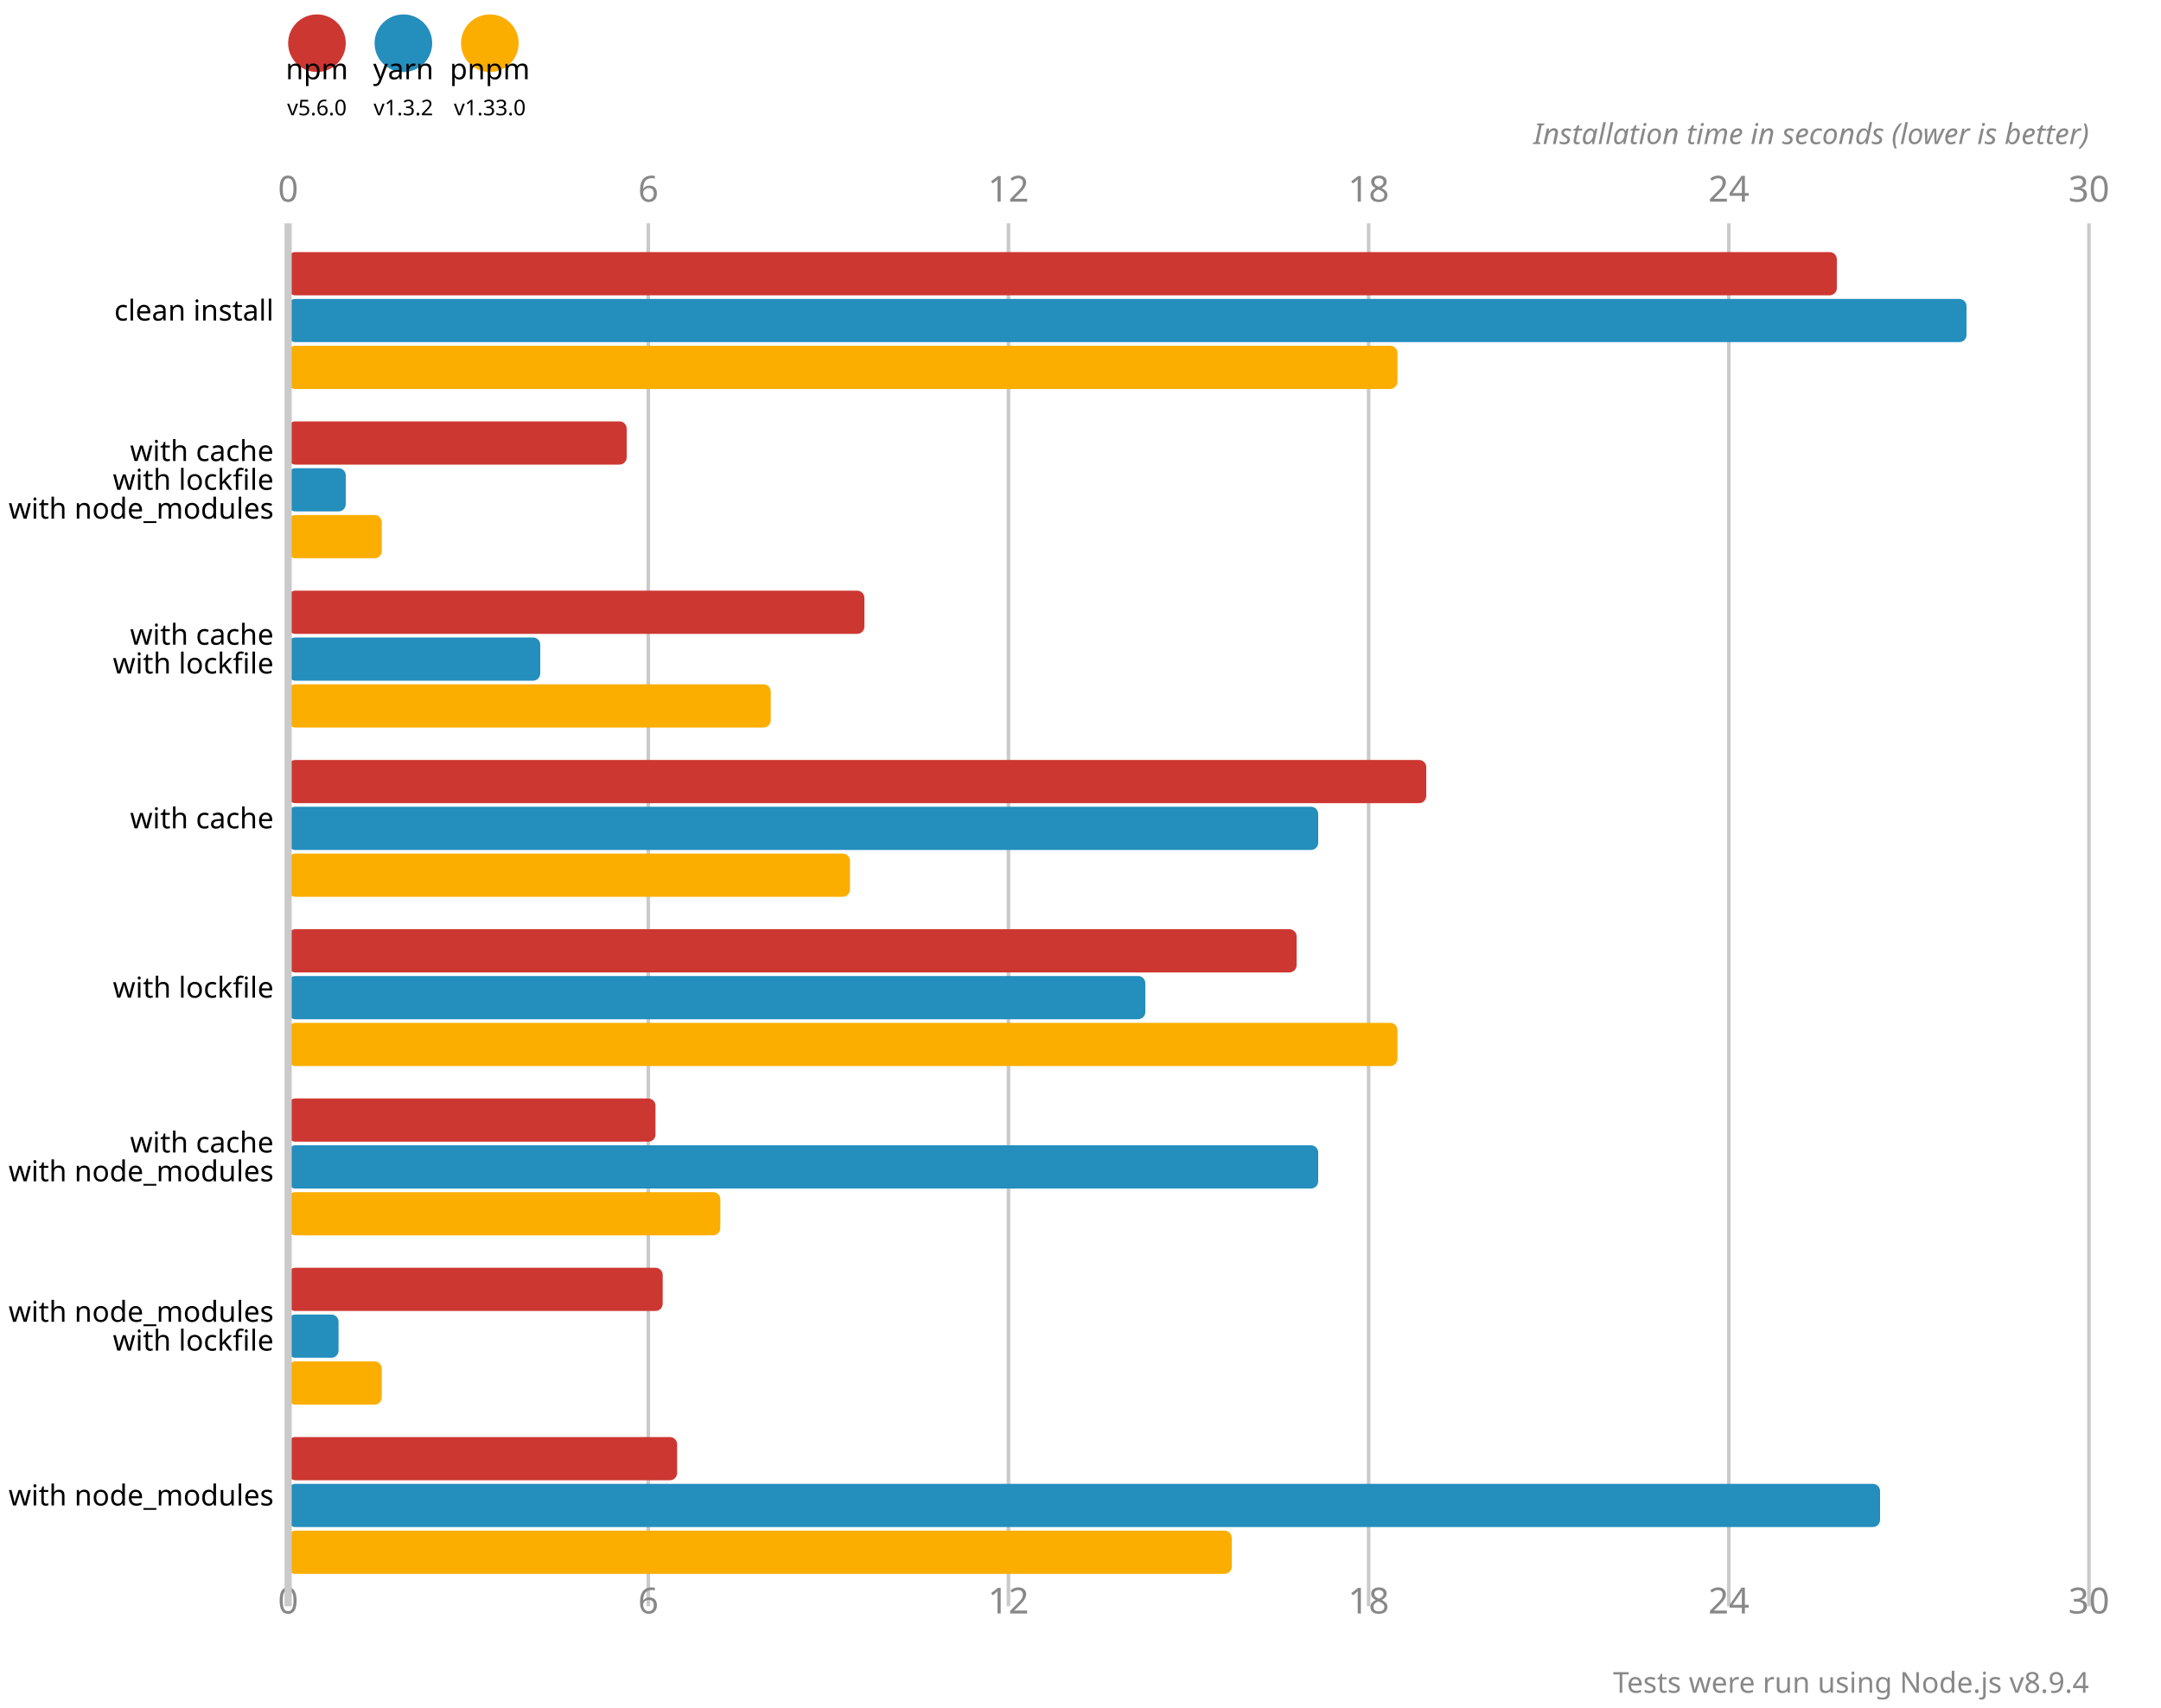
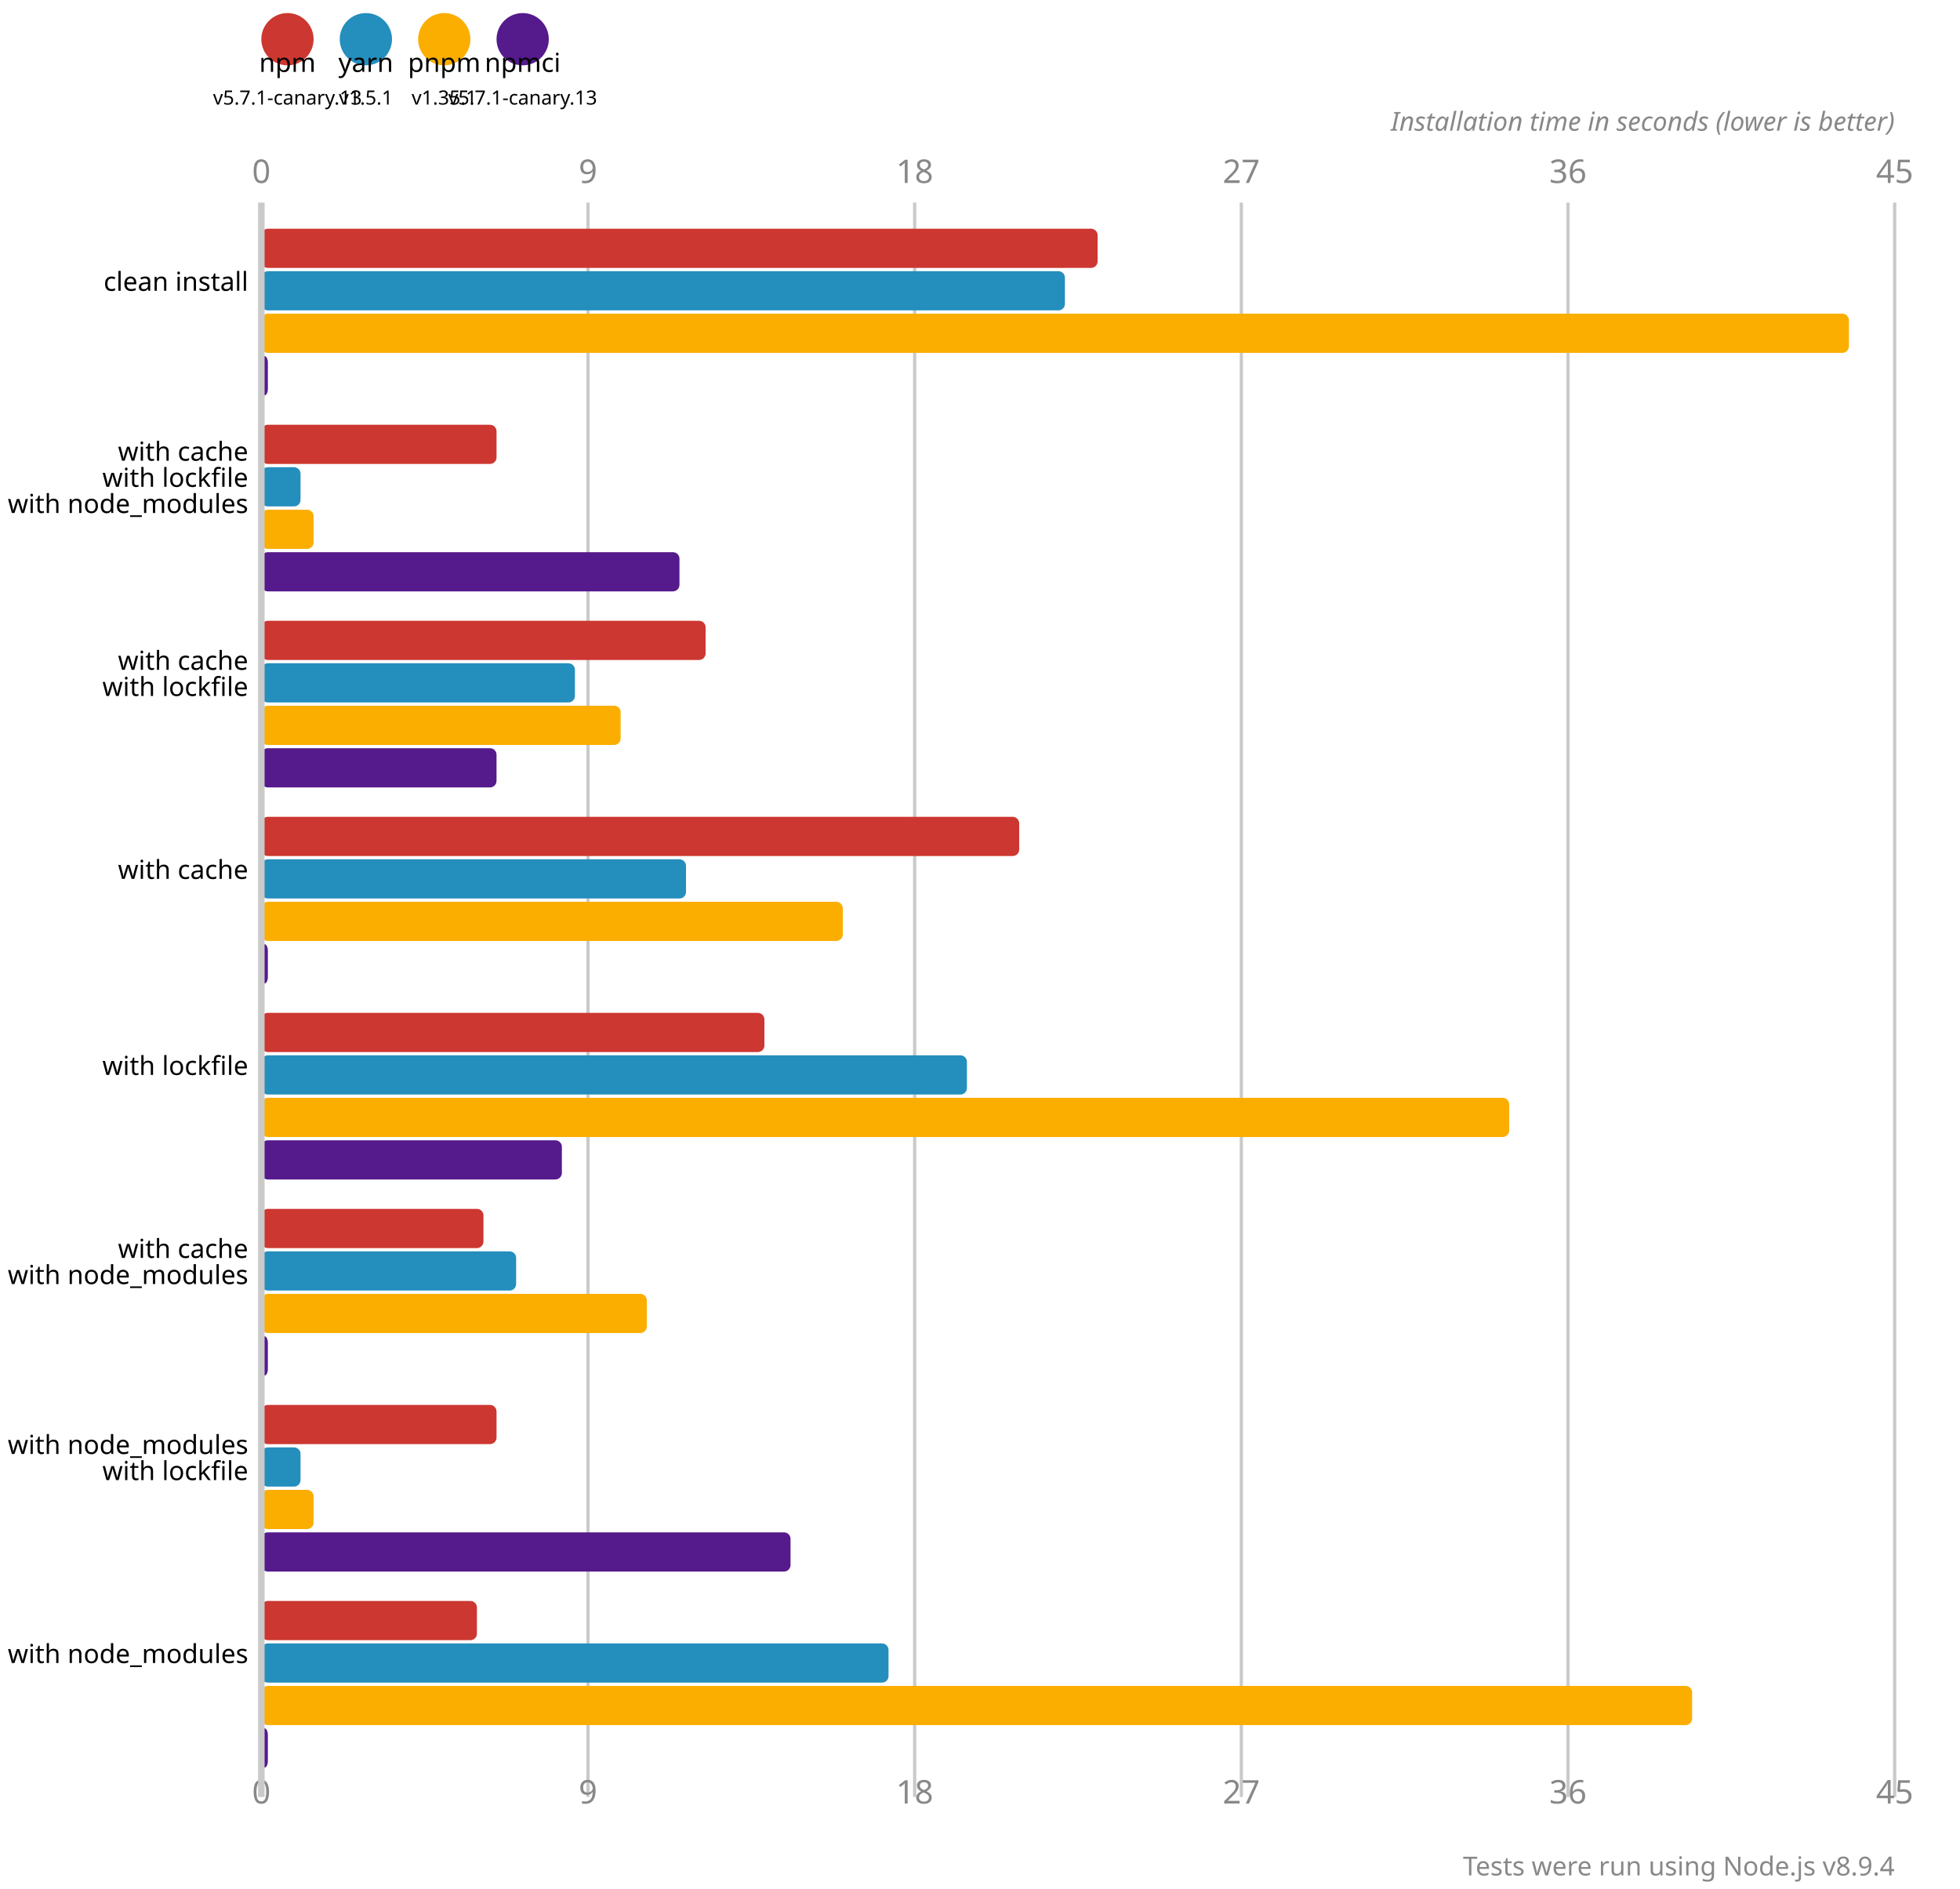
- <svg xmlns="http://www.w3.org/2000/svg" version="1.1" viewBox="0 0 300 237">
+ <svg xmlns="http://www.w3.org/2000/svg" version="1.1" viewBox="0 0 300 289">
  <circle cx="44" cy="6" r="4" fill="#cd3731" />
  <text x="44" y="11" font-size="4" font-family="system-ui" alignment-baseline="hanging" text-anchor="middle">npm</text>
-   <text x="44" y="16" font-size="3" font-family="system-ui" alignment-baseline="hanging" text-anchor="middle">v5.6.0</text>
+   <text x="44" y="16" font-size="3" font-family="system-ui" alignment-baseline="hanging" text-anchor="middle">v5.7.1-canary.13</text>
  <circle cx="56" cy="6" r="4" fill="#248ebd" />
  <text x="56" y="11" font-size="4" font-family="system-ui" alignment-baseline="hanging" text-anchor="middle">yarn</text>
-   <text x="56" y="16" font-size="3" font-family="system-ui" alignment-baseline="hanging" text-anchor="middle">v1.3.2</text>
+   <text x="56" y="16" font-size="3" font-family="system-ui" alignment-baseline="hanging" text-anchor="middle">v1.5.1</text>
  <circle cx="68" cy="6" r="4" fill="#fbae00" />
  <text x="68" y="11" font-size="4" font-family="system-ui" alignment-baseline="hanging" text-anchor="middle">pnpm</text>
-   <text x="68" y="16" font-size="3" font-family="system-ui" alignment-baseline="hanging" text-anchor="middle">v1.33.0</text>
+   <text x="68" y="16" font-size="3" font-family="system-ui" alignment-baseline="hanging" text-anchor="middle">v1.35.1</text>
+   <circle cx="80" cy="6" r="4" fill="#551a8b" />
+   <text x="80" y="11" font-size="4" font-family="system-ui" alignment-baseline="hanging" text-anchor="middle">npmci</text>
+   <text x="80" y="16" font-size="3" font-family="system-ui" alignment-baseline="hanging" text-anchor="middle">v5.7.1-canary.13</text>
  <text x="40" y="28" fill="#888" font-size="5" font-family="system-ui" text-anchor="middle">0</text>
-   <text x="40" y="224" fill="#888" font-size="5" font-family="system-ui" text-anchor="middle" alignment-baseline="hanging">0</text>
-   <line x1="90" y1="31" x2="90" y2="223" stroke-width="0.5" stroke="#cacaca" />
-   <text x="90" y="28" fill="#888" font-size="5" font-family="system-ui" text-anchor="middle">6</text>
-   <text x="90" y="224" fill="#888" font-size="5" font-family="system-ui" text-anchor="middle" alignment-baseline="hanging">6</text>
-   <line x1="140" y1="31" x2="140" y2="223" stroke-width="0.5" stroke="#cacaca" />
-   <text x="140" y="28" fill="#888" font-size="5" font-family="system-ui" text-anchor="middle">12</text>
-   <text x="140" y="224" fill="#888" font-size="5" font-family="system-ui" text-anchor="middle" alignment-baseline="hanging">12</text>
-   <line x1="190" y1="31" x2="190" y2="223" stroke-width="0.5" stroke="#cacaca" />
-   <text x="190" y="28" fill="#888" font-size="5" font-family="system-ui" text-anchor="middle">18</text>
-   <text x="190" y="224" fill="#888" font-size="5" font-family="system-ui" text-anchor="middle" alignment-baseline="hanging">18</text>
-   <line x1="240" y1="31" x2="240" y2="223" stroke-width="0.5" stroke="#cacaca" />
-   <text x="240" y="28" fill="#888" font-size="5" font-family="system-ui" text-anchor="middle">24</text>
-   <text x="240" y="224" fill="#888" font-size="5" font-family="system-ui" text-anchor="middle" alignment-baseline="hanging">24</text>
-   <line x1="290" y1="31" x2="290" y2="223" stroke-width="0.5" stroke="#cacaca" />
-   <text x="290" y="28" fill="#888" font-size="5" font-family="system-ui" text-anchor="middle">30</text>
-   <text x="290" y="224" fill="#888" font-size="5" font-family="system-ui" text-anchor="middle" alignment-baseline="hanging">30</text>
+   <text x="40" y="276" fill="#888" font-size="5" font-family="system-ui" text-anchor="middle" alignment-baseline="hanging">0</text>
+   <line x1="90" y1="31" x2="90" y2="275" stroke-width="0.5" stroke="#cacaca" />
+   <text x="90" y="28" fill="#888" font-size="5" font-family="system-ui" text-anchor="middle">9</text>
+   <text x="90" y="276" fill="#888" font-size="5" font-family="system-ui" text-anchor="middle" alignment-baseline="hanging">9</text>
+   <line x1="140" y1="31" x2="140" y2="275" stroke-width="0.5" stroke="#cacaca" />
+   <text x="140" y="28" fill="#888" font-size="5" font-family="system-ui" text-anchor="middle">18</text>
+   <text x="140" y="276" fill="#888" font-size="5" font-family="system-ui" text-anchor="middle" alignment-baseline="hanging">18</text>
+   <line x1="190" y1="31" x2="190" y2="275" stroke-width="0.5" stroke="#cacaca" />
+   <text x="190" y="28" fill="#888" font-size="5" font-family="system-ui" text-anchor="middle">27</text>
+   <text x="190" y="276" fill="#888" font-size="5" font-family="system-ui" text-anchor="middle" alignment-baseline="hanging">27</text>
+   <line x1="240" y1="31" x2="240" y2="275" stroke-width="0.5" stroke="#cacaca" />
+   <text x="240" y="28" fill="#888" font-size="5" font-family="system-ui" text-anchor="middle">36</text>
+   <text x="240" y="276" fill="#888" font-size="5" font-family="system-ui" text-anchor="middle" alignment-baseline="hanging">36</text>
+   <line x1="290" y1="31" x2="290" y2="275" stroke-width="0.5" stroke="#cacaca" />
+   <text x="290" y="28" fill="#888" font-size="5" font-family="system-ui" text-anchor="middle">45</text>
+   <text x="290" y="276" fill="#888" font-size="5" font-family="system-ui" text-anchor="middle" alignment-baseline="hanging">45</text>
  <text x="290" y="20" font-size="4" font-family="system-ui" font-style="italic" text-anchor="end" fill="#888">Installation time in seconds (lower is better)</text>
-   <rect x="40" y="35" width="215" height="6" fill="#cd3731" rx="1" ry="1" />
-   <rect x="40" y="41.5" width="233" height="6" fill="#248ebd" rx="1" ry="1" />
-   <rect x="40" y="48" width="154" height="6" fill="#fbae00" rx="1" ry="1" />
-   <rect x="40" y="58.5" width="47" height="6" fill="#cd3731" rx="1" ry="1" />
-   <rect x="40" y="65" width="8" height="6" fill="#248ebd" rx="1" ry="1" />
-   <rect x="40" y="71.5" width="13" height="6" fill="#fbae00" rx="1" ry="1" />
-   <rect x="40" y="82" width="80" height="6" fill="#cd3731" rx="1" ry="1" />
-   <rect x="40" y="88.5" width="35" height="6" fill="#248ebd" rx="1" ry="1" />
-   <rect x="40" y="95" width="67" height="6" fill="#fbae00" rx="1" ry="1" />
-   <rect x="40" y="105.5" width="158" height="6" fill="#cd3731" rx="1" ry="1" />
-   <rect x="40" y="112" width="143" height="6" fill="#248ebd" rx="1" ry="1" />
-   <rect x="40" y="118.5" width="78" height="6" fill="#fbae00" rx="1" ry="1" />
-   <rect x="40" y="129" width="140" height="6" fill="#cd3731" rx="1" ry="1" />
-   <rect x="40" y="135.5" width="119" height="6" fill="#248ebd" rx="1" ry="1" />
-   <rect x="40" y="142" width="154" height="6" fill="#fbae00" rx="1" ry="1" />
-   <rect x="40" y="152.5" width="51" height="6" fill="#cd3731" rx="1" ry="1" />
-   <rect x="40" y="159" width="143" height="6" fill="#248ebd" rx="1" ry="1" />
-   <rect x="40" y="165.5" width="60" height="6" fill="#fbae00" rx="1" ry="1" />
-   <rect x="40" y="176" width="52" height="6" fill="#cd3731" rx="1" ry="1" />
-   <rect x="40" y="182.5" width="7" height="6" fill="#248ebd" rx="1" ry="1" />
-   <rect x="40" y="189" width="13" height="6" fill="#fbae00" rx="1" ry="1" />
-   <rect x="40" y="199.5" width="54" height="6" fill="#cd3731" rx="1" ry="1" />
-   <rect x="40" y="206" width="221" height="6" fill="#248ebd" rx="1" ry="1" />
-   <rect x="40" y="212.5" width="131" height="6" fill="#fbae00" rx="1" ry="1" />
-   <line x1="40" y1="31" x2="40" y2="223" stroke-width="1" stroke="#cacaca" />
+   <rect x="40" y="35" width="128" height="6" fill="#cd3731" rx="1" ry="1" />
+   <rect x="40" y="41.5" width="123" height="6" fill="#248ebd" rx="1" ry="1" />
+   <rect x="40" y="48" width="243" height="6" fill="#fbae00" rx="1" ry="1" />
+   <rect x="40" y="54.5" width="1" height="6" fill="#551a8b" rx="1" ry="1" />
+   <rect x="40" y="65" width="36" height="6" fill="#cd3731" rx="1" ry="1" />
+   <rect x="40" y="71.5" width="6" height="6" fill="#248ebd" rx="1" ry="1" />
+   <rect x="40" y="78" width="8" height="6" fill="#fbae00" rx="1" ry="1" />
+   <rect x="40" y="84.5" width="64" height="6" fill="#551a8b" rx="1" ry="1" />
+   <rect x="40" y="95" width="68" height="6" fill="#cd3731" rx="1" ry="1" />
+   <rect x="40" y="101.5" width="48" height="6" fill="#248ebd" rx="1" ry="1" />
+   <rect x="40" y="108" width="55" height="6" fill="#fbae00" rx="1" ry="1" />
+   <rect x="40" y="114.5" width="36" height="6" fill="#551a8b" rx="1" ry="1" />
+   <rect x="40" y="125" width="116" height="6" fill="#cd3731" rx="1" ry="1" />
+   <rect x="40" y="131.5" width="65" height="6" fill="#248ebd" rx="1" ry="1" />
+   <rect x="40" y="138" width="89" height="6" fill="#fbae00" rx="1" ry="1" />
+   <rect x="40" y="144.5" width="1" height="6" fill="#551a8b" rx="1" ry="1" />
+   <rect x="40" y="155" width="77" height="6" fill="#cd3731" rx="1" ry="1" />
+   <rect x="40" y="161.5" width="108" height="6" fill="#248ebd" rx="1" ry="1" />
+   <rect x="40" y="168" width="191" height="6" fill="#fbae00" rx="1" ry="1" />
+   <rect x="40" y="174.5" width="46" height="6" fill="#551a8b" rx="1" ry="1" />
+   <rect x="40" y="185" width="34" height="6" fill="#cd3731" rx="1" ry="1" />
+   <rect x="40" y="191.5" width="39" height="6" fill="#248ebd" rx="1" ry="1" />
+   <rect x="40" y="198" width="59" height="6" fill="#fbae00" rx="1" ry="1" />
+   <rect x="40" y="204.5" width="1" height="6" fill="#551a8b" rx="1" ry="1" />
+   <rect x="40" y="215" width="36" height="6" fill="#cd3731" rx="1" ry="1" />
+   <rect x="40" y="221.5" width="6" height="6" fill="#248ebd" rx="1" ry="1" />
+   <rect x="40" y="228" width="8" height="6" fill="#fbae00" rx="1" ry="1" />
+   <rect x="40" y="234.5" width="81" height="6" fill="#551a8b" rx="1" ry="1" />
+   <rect x="40" y="245" width="33" height="6" fill="#cd3731" rx="1" ry="1" />
+   <rect x="40" y="251.5" width="96" height="6" fill="#248ebd" rx="1" ry="1" />
+   <rect x="40" y="258" width="219" height="6" fill="#fbae00" rx="1" ry="1" />
+   <rect x="40" y="264.5" width="1" height="6" fill="#551a8b" rx="1" ry="1" />
+   <line x1="40" y1="31" x2="40" y2="275" stroke-width="1" stroke="#cacaca" />
  <text x="38" y="44.5" font-size="4" font-family="system-ui" alignment-baseline="middle" text-anchor="end">clean install</text>
-   <text x="38" y="64" font-size="4" font-family="system-ui" alignment-baseline="middle" text-anchor="end">with cache</text>
-   <text x="38" y="68" font-size="4" font-family="system-ui" alignment-baseline="middle" text-anchor="end">with lockfile</text>
-   <text x="38" y="72" font-size="4" font-family="system-ui" alignment-baseline="middle" text-anchor="end">with node_modules</text>
-   <text x="38" y="89.5" font-size="4" font-family="system-ui" alignment-baseline="middle" text-anchor="end">with cache</text>
-   <text x="38" y="93.5" font-size="4" font-family="system-ui" alignment-baseline="middle" text-anchor="end">with lockfile</text>
-   <text x="38" y="115" font-size="4" font-family="system-ui" alignment-baseline="middle" text-anchor="end">with cache</text>
-   <text x="38" y="138.5" font-size="4" font-family="system-ui" alignment-baseline="middle" text-anchor="end">with lockfile</text>
-   <text x="38" y="160" font-size="4" font-family="system-ui" alignment-baseline="middle" text-anchor="end">with cache</text>
-   <text x="38" y="164" font-size="4" font-family="system-ui" alignment-baseline="middle" text-anchor="end">with node_modules</text>
-   <text x="38" y="183.5" font-size="4" font-family="system-ui" alignment-baseline="middle" text-anchor="end">with node_modules</text>
-   <text x="38" y="187.5" font-size="4" font-family="system-ui" alignment-baseline="middle" text-anchor="end">with lockfile</text>
-   <text x="38" y="209" font-size="4" font-family="system-ui" alignment-baseline="middle" text-anchor="end">with node_modules</text>
-   <text x="290" y="235" font-size="4" font-family="system-ui" text-anchor="end" fill="#888">Tests were run using Node.js v8.9.4</text>
+   <text x="38" y="70.5" font-size="4" font-family="system-ui" alignment-baseline="middle" text-anchor="end">with cache</text>
+   <text x="38" y="74.5" font-size="4" font-family="system-ui" alignment-baseline="middle" text-anchor="end">with lockfile</text>
+   <text x="38" y="78.5" font-size="4" font-family="system-ui" alignment-baseline="middle" text-anchor="end">with node_modules</text>
+   <text x="38" y="102.5" font-size="4" font-family="system-ui" alignment-baseline="middle" text-anchor="end">with cache</text>
+   <text x="38" y="106.5" font-size="4" font-family="system-ui" alignment-baseline="middle" text-anchor="end">with lockfile</text>
+   <text x="38" y="134.5" font-size="4" font-family="system-ui" alignment-baseline="middle" text-anchor="end">with cache</text>
+   <text x="38" y="164.5" font-size="4" font-family="system-ui" alignment-baseline="middle" text-anchor="end">with lockfile</text>
+   <text x="38" y="192.5" font-size="4" font-family="system-ui" alignment-baseline="middle" text-anchor="end">with cache</text>
+   <text x="38" y="196.5" font-size="4" font-family="system-ui" alignment-baseline="middle" text-anchor="end">with node_modules</text>
+   <text x="38" y="222.5" font-size="4" font-family="system-ui" alignment-baseline="middle" text-anchor="end">with node_modules</text>
+   <text x="38" y="226.5" font-size="4" font-family="system-ui" alignment-baseline="middle" text-anchor="end">with lockfile</text>
+   <text x="38" y="254.5" font-size="4" font-family="system-ui" alignment-baseline="middle" text-anchor="end">with node_modules</text>
+   <text x="290" y="287" font-size="4" font-family="system-ui" text-anchor="end" fill="#888">Tests were run using Node.js v8.9.4</text>
</svg>
